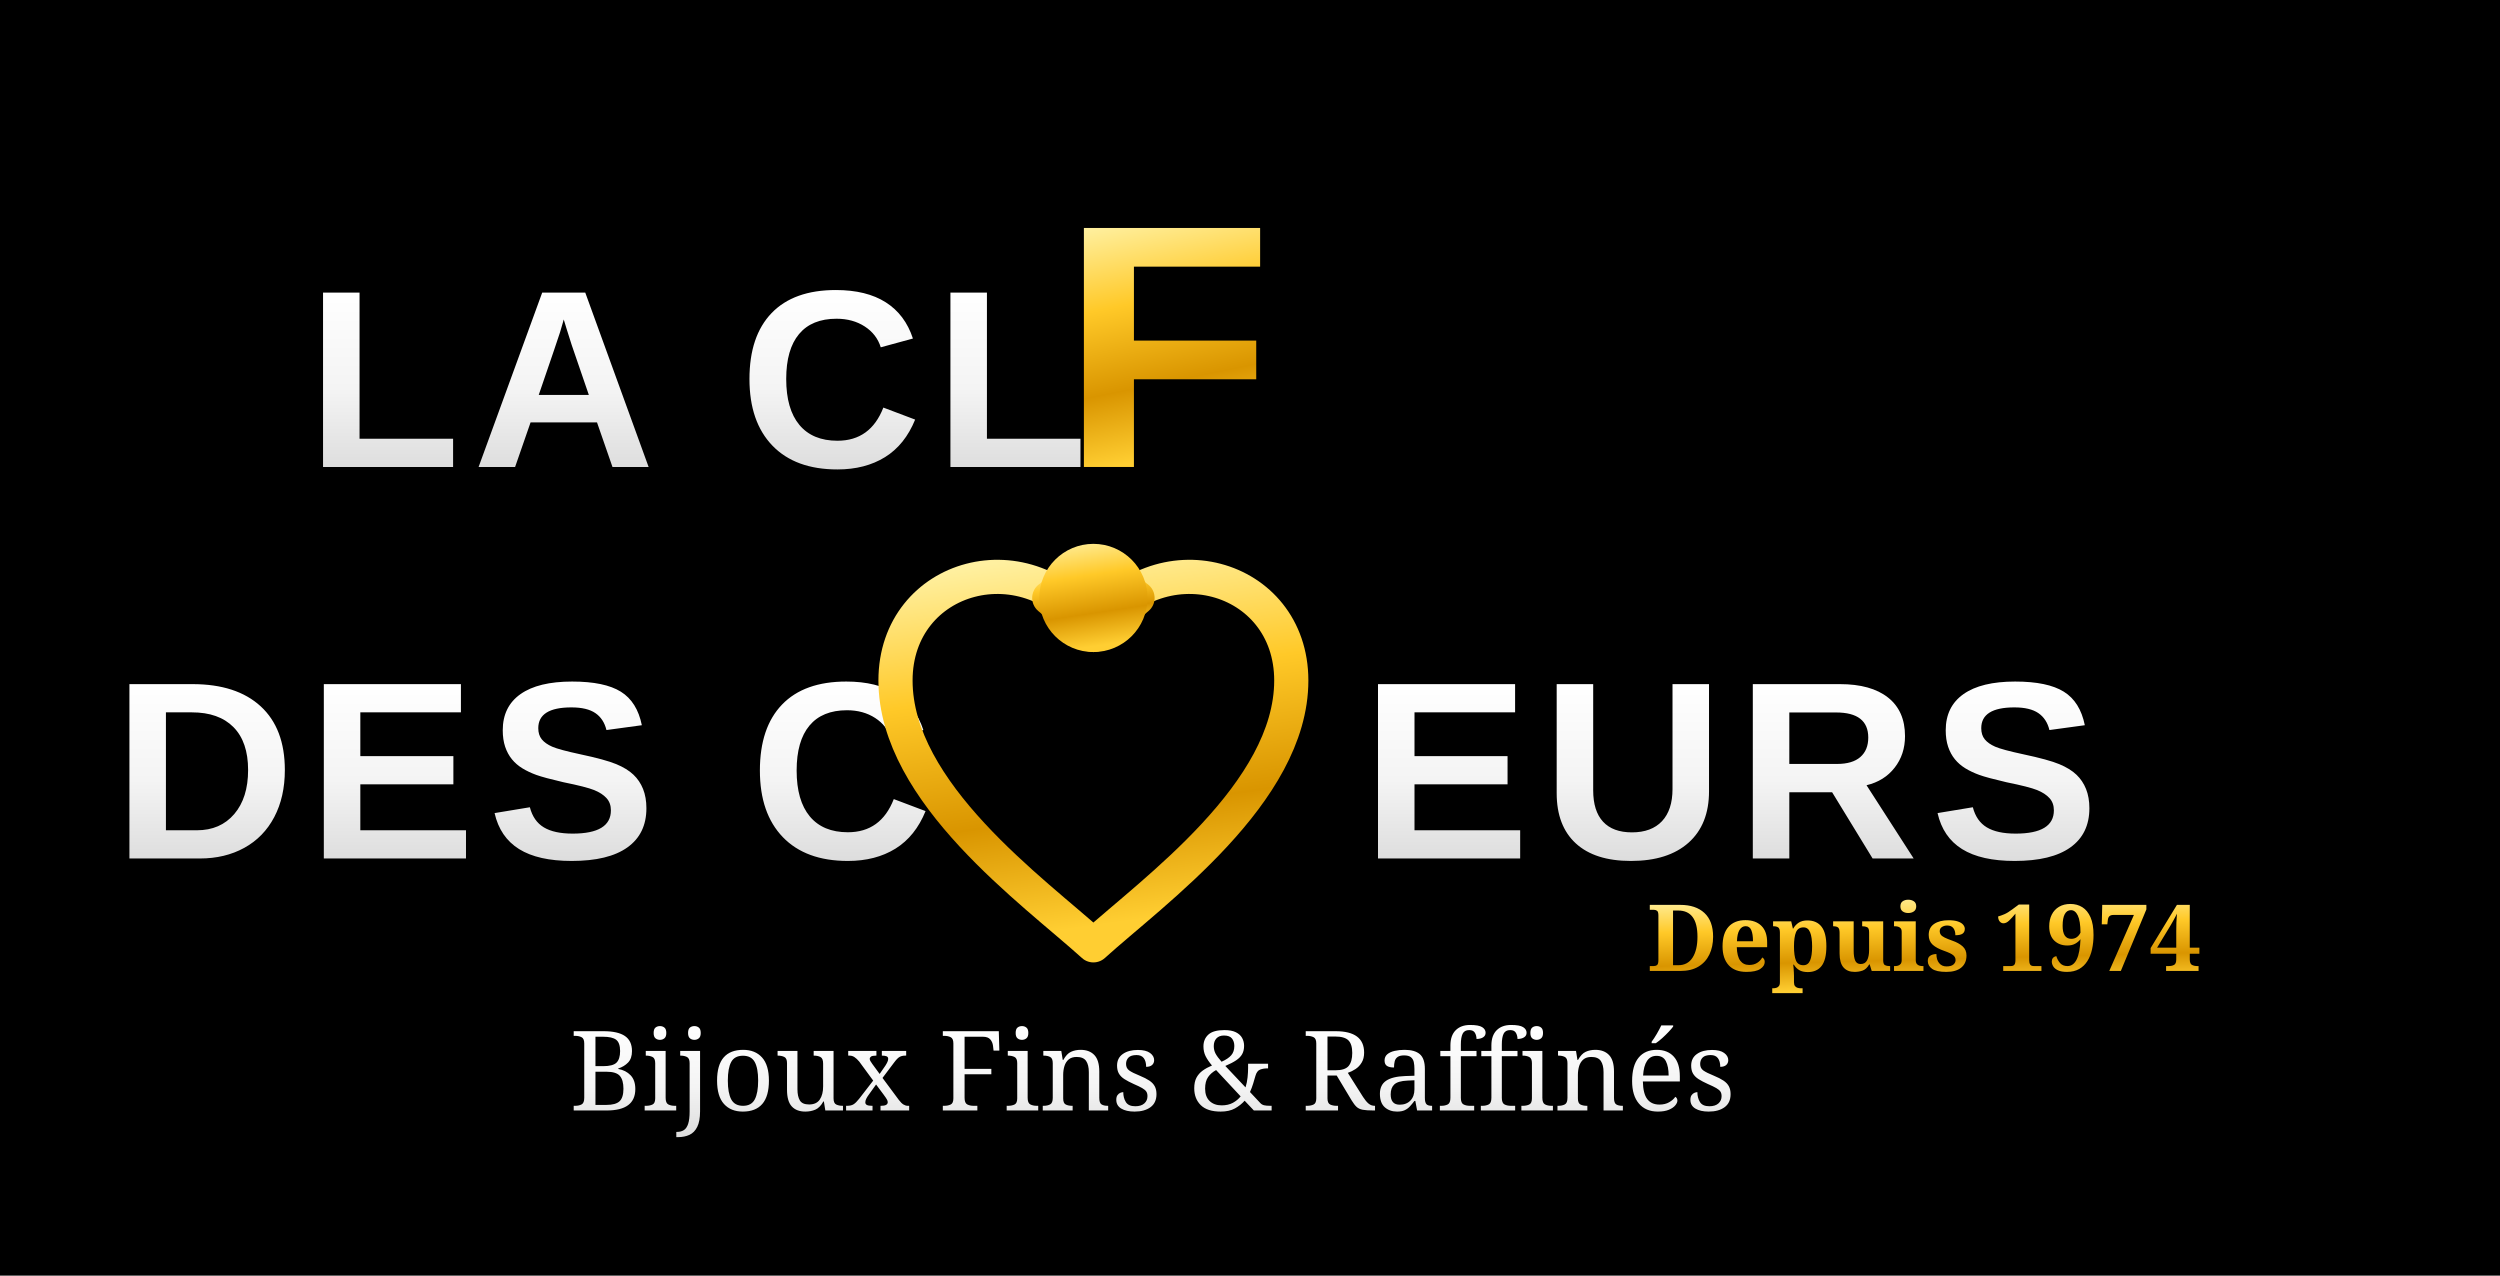
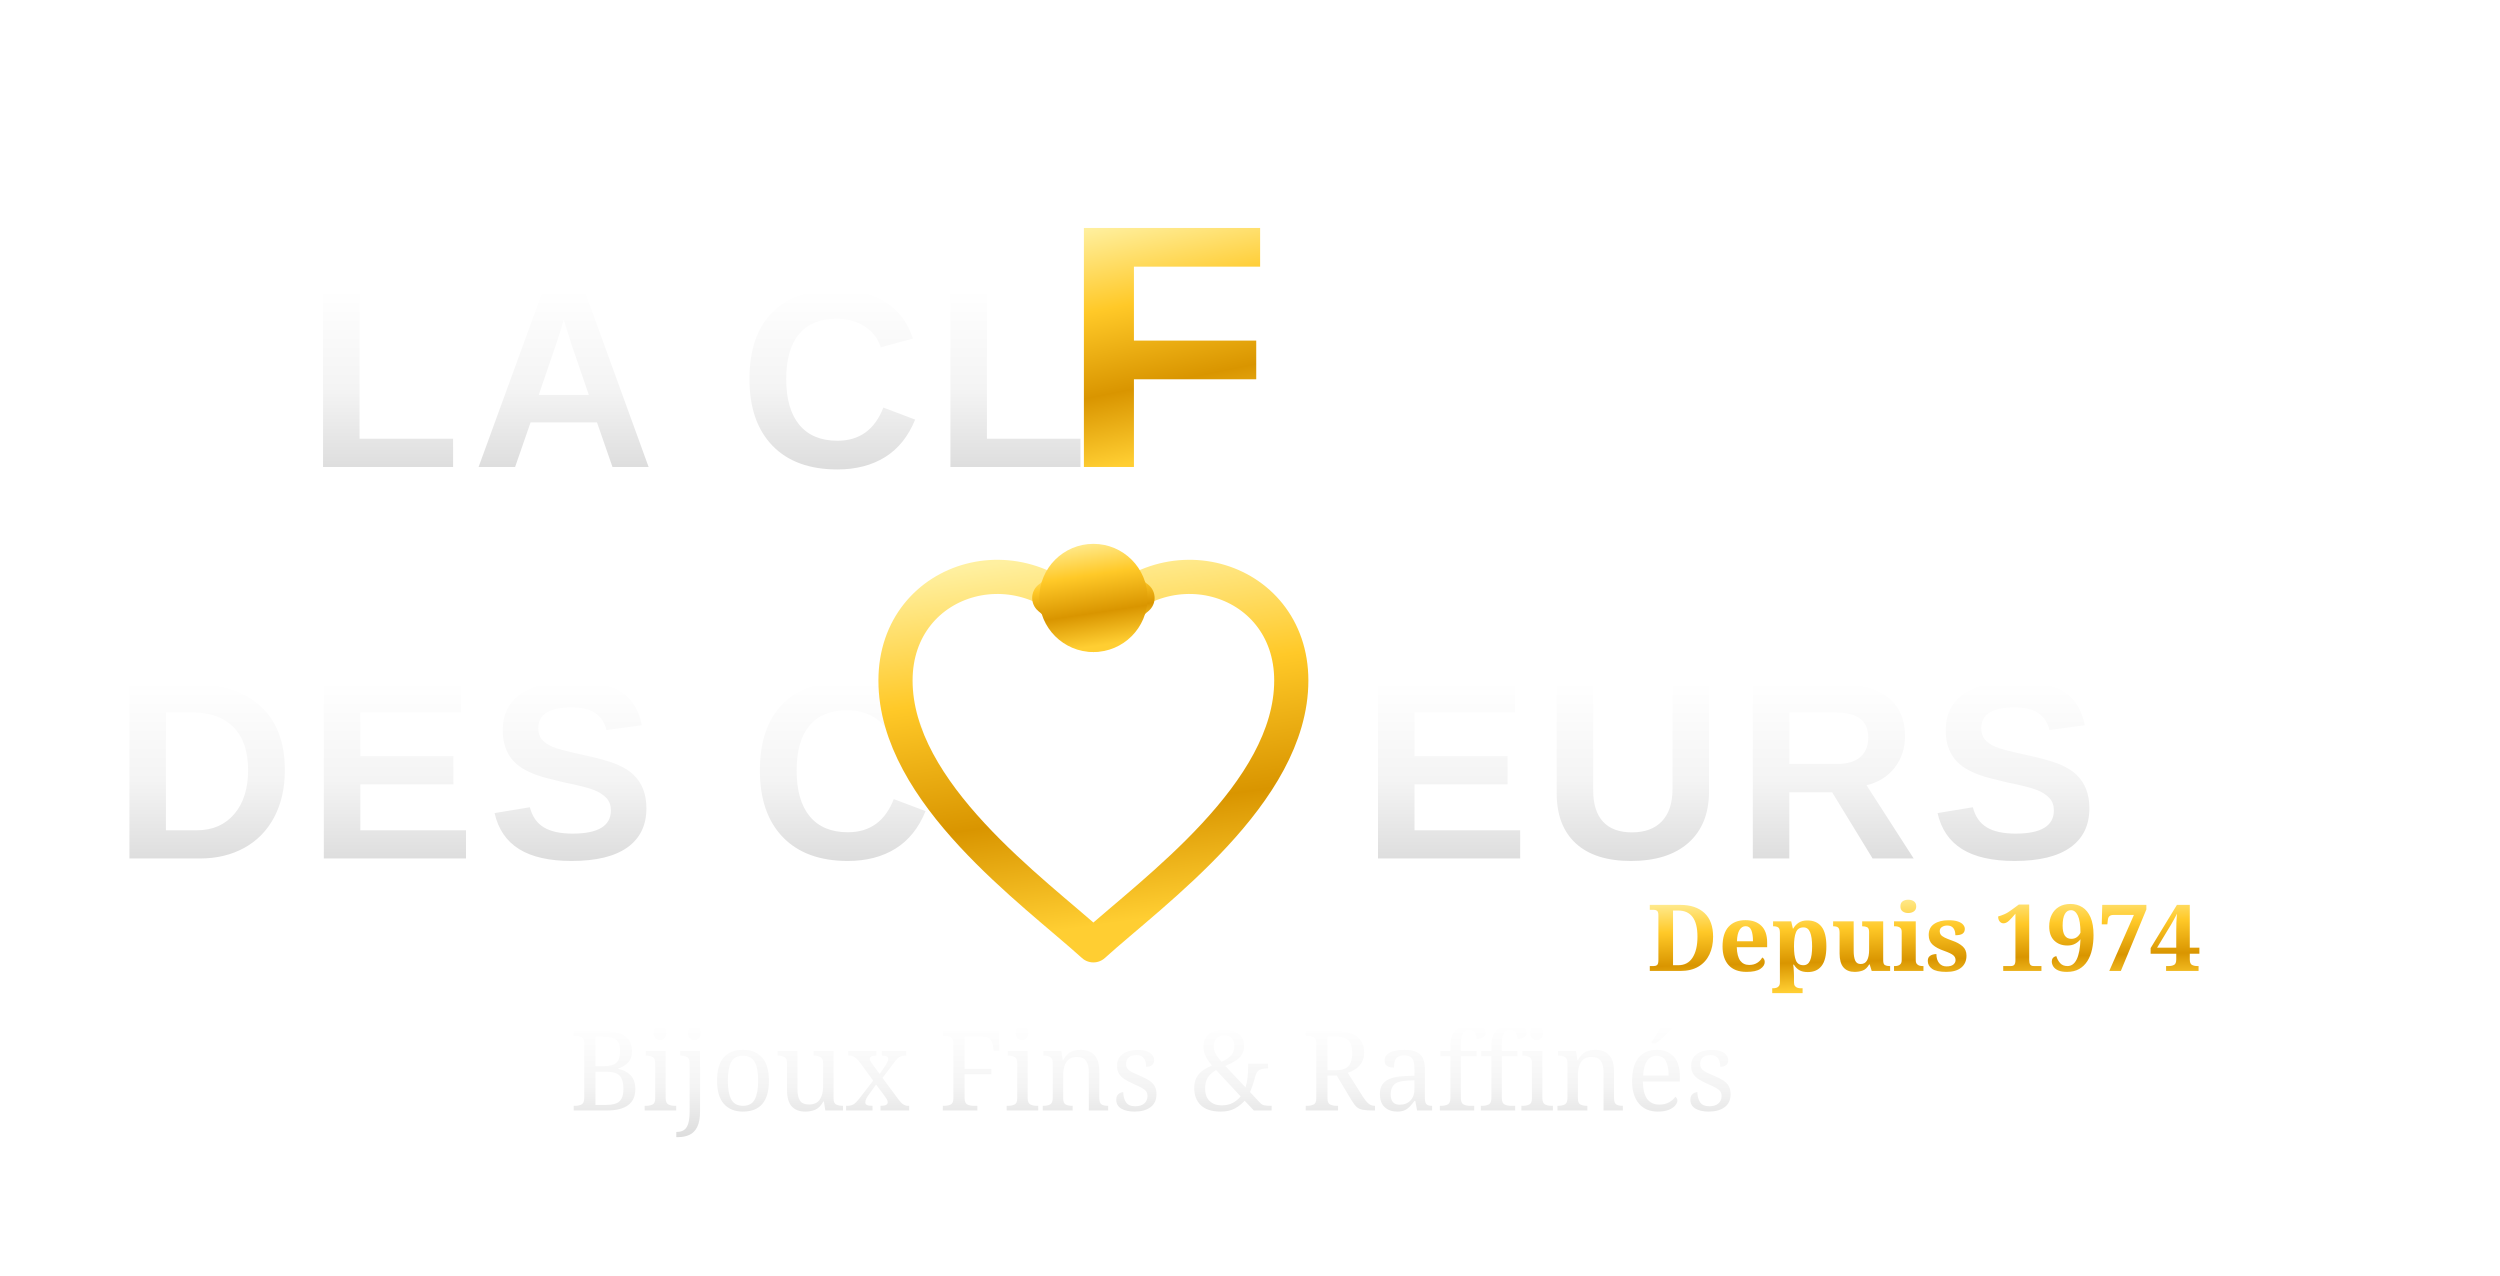
<svg xmlns="http://www.w3.org/2000/svg" viewBox="0 0 1756 896" role="img" aria-labelledby="title">
  <defs>
    <linearGradient id="gold" x1="0" y1="0" x2="0.15" y2="1">
      <stop stop-color="#fff0a0" />
      <stop offset=".35" stop-color="#ffc928" />
      <stop offset=".7" stop-color="#d99500" />
      <stop offset="1" stop-color="#ffce32" />
    </linearGradient>
    <linearGradient id="white" x1="0" y1="0" x2="0" y2="1">
      <stop stop-color="#fff" />
      <stop offset=".55" stop-color="#f4f4f4" />
      <stop offset="1" stop-color="#ddd" />
    </linearGradient>
  </defs>
-   <rect width="1756" height="896" fill="#000" />
  <g font-family="Arial, Helvetica, sans-serif" font-weight="800" fill="url(#white)">
    <text x="215" y="328" font-size="178" letter-spacing="8">LA CL</text>
    <text x="79" y="603" font-size="178" letter-spacing="8">DES C</text>
    <text x="956" y="603" font-size="178" letter-spacing="8">EURS</text>
  </g>
  <text x="745" y="328" font-family="Arial, Helvetica, sans-serif" font-size="244" font-weight="800" fill="url(#gold)">F</text>
  <g transform="translate(768 548)" fill="none" stroke="url(#gold)" stroke-width="24" stroke-linejoin="round">
    <path d="M0 116 C-42 78 -139 9 -139 -70 C-139 -145 -45 -171 0 -105 C45 -171 139 -145 139 -70 C139 9 42 78 0 116Z" />
-     <path d="M0 -102 L-31 -128 L0 -151 L31 -128Z" fill="#000" />
+     <path d="M0 -102 L-31 -128 L0 -151 L31 -128Z" fill="none" />
  </g>
  <circle cx="768" cy="420" r="38" fill="url(#gold)" />
  <path d="M768 382 V327" stroke="url(#gold)" stroke-width="20" />
  <text x="1157" y="682" fill="url(#gold)" font-family="Georgia,serif" font-size="65" font-weight="700">Depuis 1974</text>
  <path d="M112 758 H372 M1380 758 H1644" stroke="url(#gold)" stroke-width="9" />
  <text x="400" y="780" fill="url(#white)" font-family="Georgia,serif" font-size="78">Bijoux Fins &amp; Raffinés</text>
</svg>
